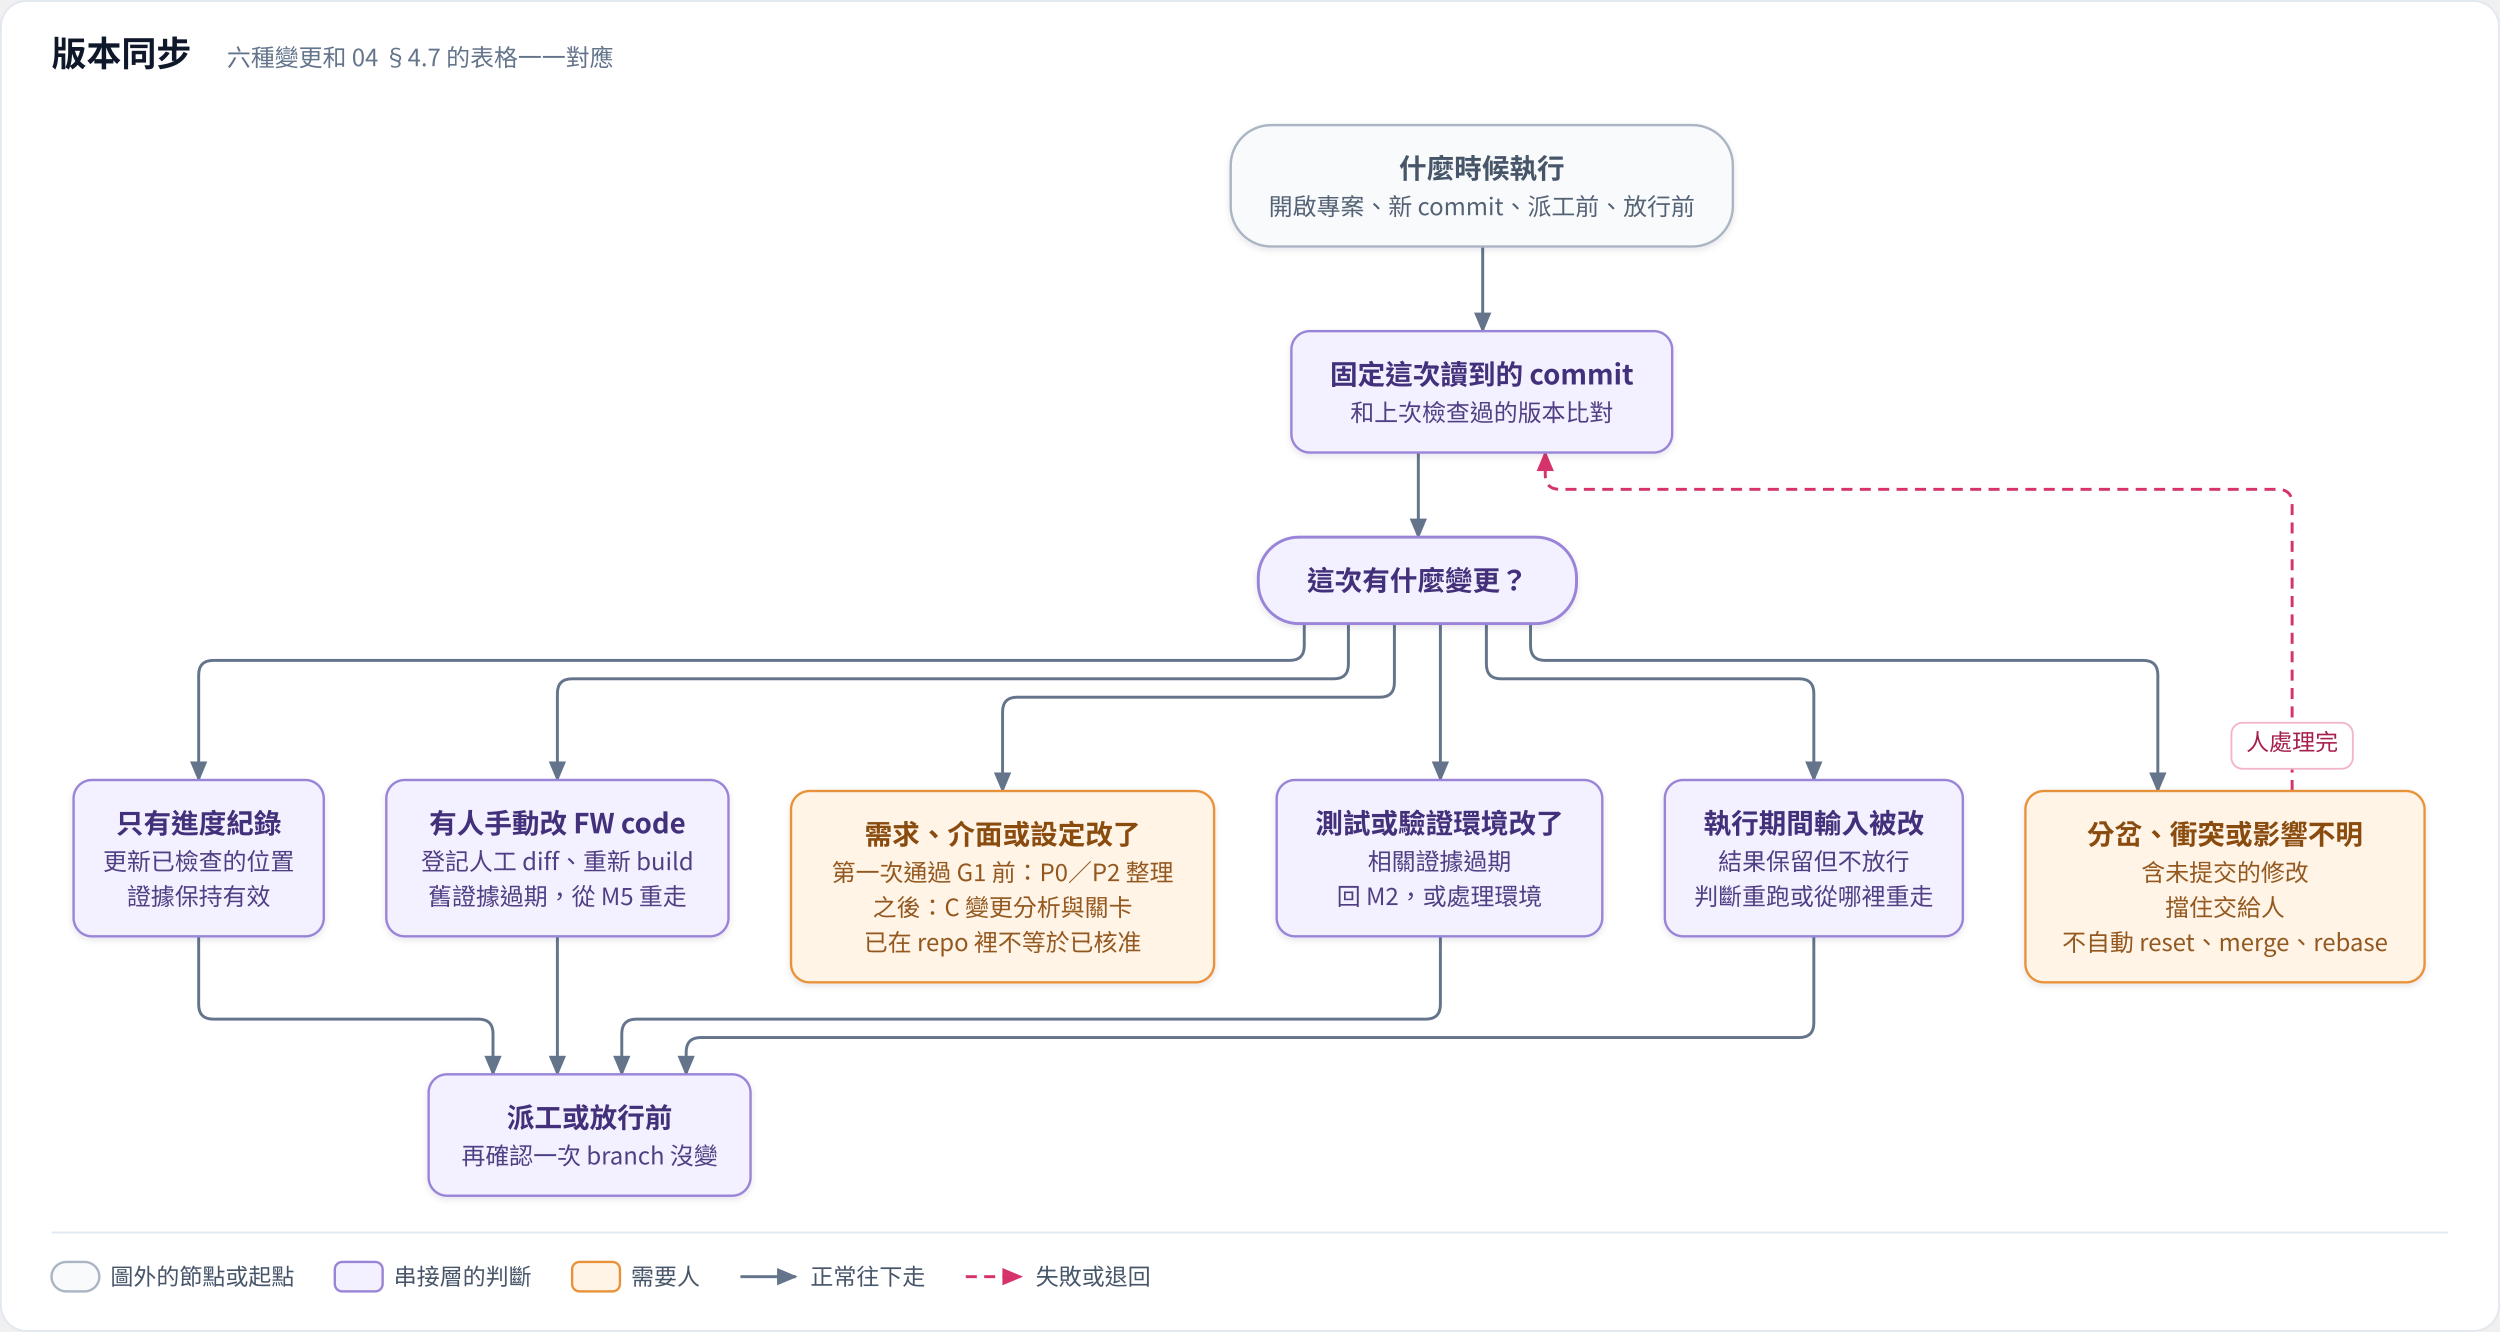
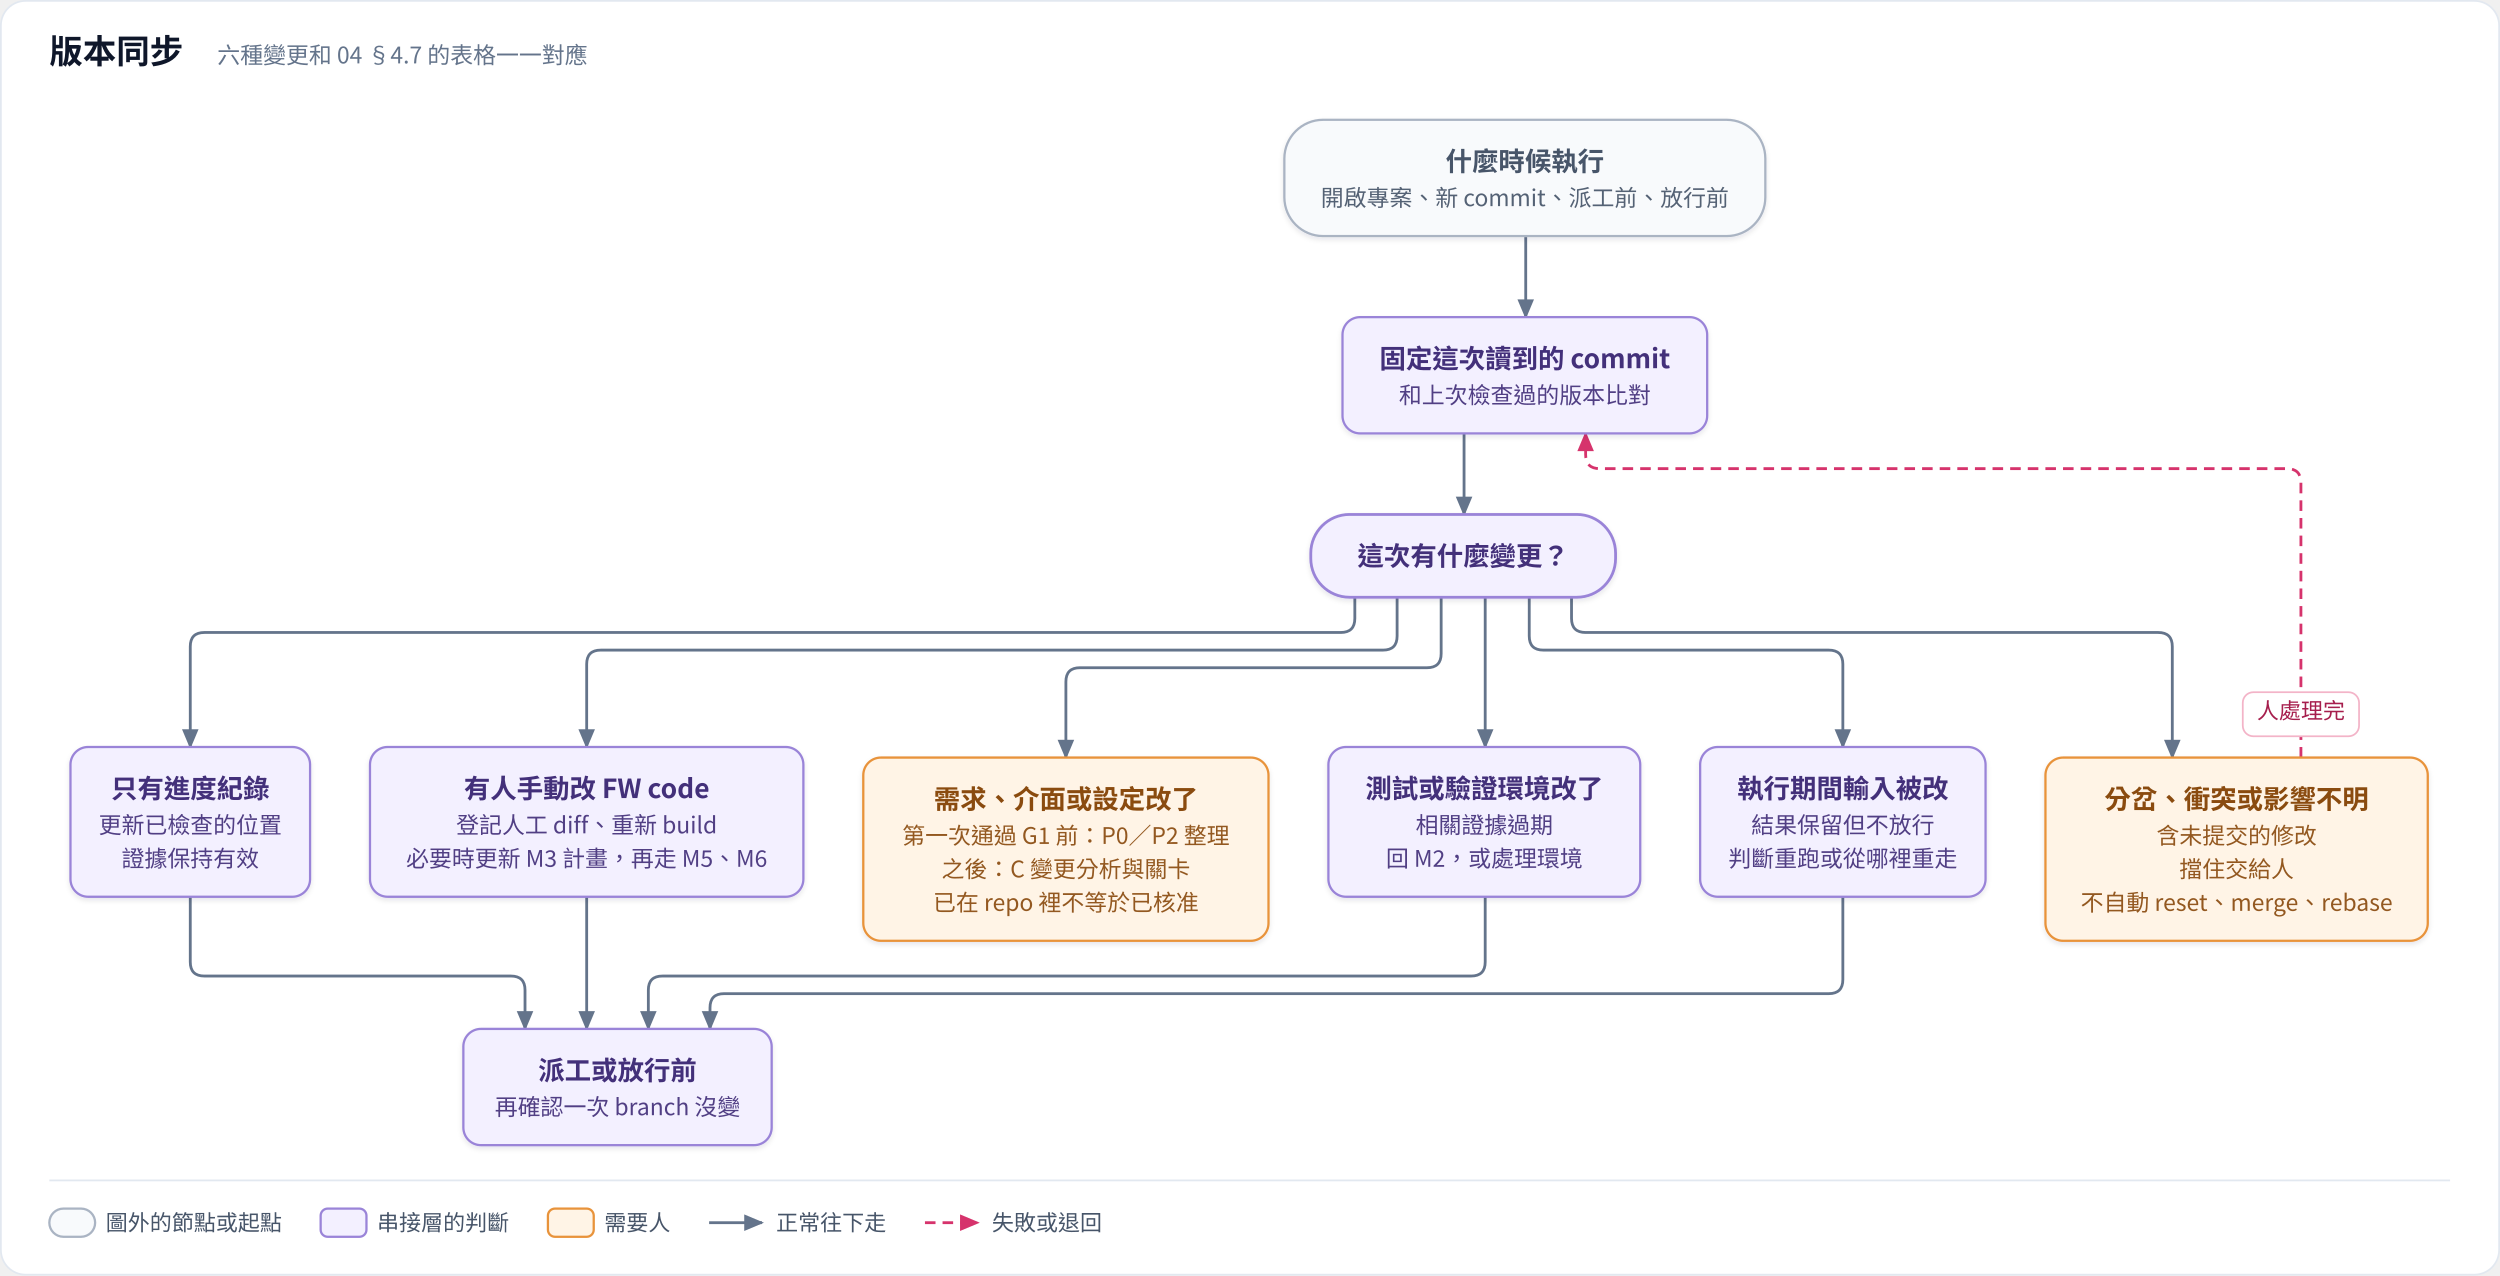
- <svg xmlns="http://www.w3.org/2000/svg" width="1359" height="724" viewBox="0 0 1359 724" font-family="'PingFang TC','Noto Sans TC','Microsoft JhengHei','Noto Sans CJK TC',system-ui,-apple-system,'Segoe UI',sans-serif" role="img" aria-label="版本同步">
+ <svg xmlns="http://www.w3.org/2000/svg" width="1419" height="724" viewBox="0 0 1419 724" font-family="'PingFang TC','Noto Sans TC','Microsoft JhengHei','Noto Sans CJK TC',system-ui,-apple-system,'Segoe UI',sans-serif" role="img" aria-label="版本同步">
  <defs>
    <marker id="a-normal" viewBox="0 0 10 10" refX="9" refY="5" markerWidth="7" markerHeight="7" orient="auto-start-reverse">
      <path d="M0,0.8 L10,5 L0,9.2 Z" fill="#64748B" />
    </marker>
    <marker id="a-back" viewBox="0 0 10 10" refX="9" refY="5" markerWidth="7" markerHeight="7" orient="auto-start-reverse">
      <path d="M0,0.8 L10,5 L0,9.2 Z" fill="#D6336C" />
    </marker>
    <marker id="a-wait" viewBox="0 0 10 10" refX="9" refY="5" markerWidth="7" markerHeight="7" orient="auto-start-reverse">
      <path d="M0,0.8 L10,5 L0,9.2 Z" fill="#94A3B8" />
    </marker>
    <marker id="a-strong" viewBox="0 0 10 10" refX="9" refY="5" markerWidth="5" markerHeight="5" orient="auto-start-reverse">
      <path d="M0,0.8 L10,5 L0,9.2 Z" fill="#334155" />
    </marker>
    <filter id="sh" x="-10%" y="-10%" width="120%" height="140%">
      <feDropShadow dx="0" dy="1.5" stdDeviation="1.6" flood-color="#0F172A" flood-opacity="0.10" />
    </filter>
  </defs>
-   <rect x="0.5" y="0.5" width="1358" height="723" rx="14" fill="#FFFFFF" stroke="#E2E8F0" />
+   <rect x="0.5" y="0.5" width="1418" height="723" rx="14" fill="#FFFFFF" stroke="#E2E8F0" />
  <text x="28" y="36" font-size="19" font-weight="700" fill="#0F172A">版本同步</text>
  <text x="123.32" y="36" font-size="13" fill="#64748B">六種變更和 04 §4.7 的表格一一對應</text>
-   <line x1="28" y1="670" x2="1330.667" y2="670" stroke="#E2E8F0" />
-   <path d="M806,134 L806,180" fill="none" stroke="#64748B" stroke-width="1.6" marker-end="url(#a-normal)" />
-   <path d="M771,246 L771,292" fill="none" stroke="#64748B" stroke-width="1.6" marker-end="url(#a-normal)" />
-   <path d="M709,339 L709,351 Q709,359 701,359 L116,359 Q108,359 108,367 L108,424" fill="none" stroke="#64748B" stroke-width="1.6" marker-end="url(#a-normal)" />
-   <path d="M733,339 L733,361 Q733,369 725,369 L311,369 Q303,369 303,377 L303,424" fill="none" stroke="#64748B" stroke-width="1.6" marker-end="url(#a-normal)" />
-   <path d="M758,339 L758,371 Q758,379 750,379 L553,379 Q545,379 545,387 L545,430" fill="none" stroke="#64748B" stroke-width="1.6" marker-end="url(#a-normal)" />
-   <path d="M783,339 L783,424" fill="none" stroke="#64748B" stroke-width="1.6" marker-end="url(#a-normal)" />
-   <path d="M808,339 L808,361 Q808,369 816,369 L978,369 Q986,369 986,377 L986,424" fill="none" stroke="#64748B" stroke-width="1.6" marker-end="url(#a-normal)" />
-   <path d="M832,339 L832,351 Q832,359 840,359 L1165,359 Q1173,359 1173,367 L1173,430" fill="none" stroke="#64748B" stroke-width="1.6" marker-end="url(#a-normal)" />
-   <path d="M1246,430 L1246,274 Q1246,266 1238,266 L848,266 Q840,266 840,258 L840,246" fill="none" stroke="#D6336C" stroke-width="1.6" stroke-dasharray="6 4" marker-end="url(#a-back)" />
-   <path d="M108,509 L108,546 Q108,554 116,554 L260,554 Q268,554 268,562 L268,584" fill="none" stroke="#64748B" stroke-width="1.6" marker-end="url(#a-normal)" />
-   <path d="M303,509 L303,584" fill="none" stroke="#64748B" stroke-width="1.6" marker-end="url(#a-normal)" />
-   <path d="M783,509 L783,546 Q783,554 775,554 L346,554 Q338,554 338,562 L338,584" fill="none" stroke="#64748B" stroke-width="1.6" marker-end="url(#a-normal)" />
-   <path d="M986,509 L986,556 Q986,564 978,564 L381,564 Q373,564 373,572 L373,584" fill="none" stroke="#64748B" stroke-width="1.6" marker-end="url(#a-normal)" />
-   <rect x="669" y="68" width="273" height="66" rx="22" fill="#F8FAFC" stroke="#AAB4C3" stroke-width="1.3" filter="url(#sh)" />
-   <text x="805.5" y="97" font-size="15" font-weight="700" fill="#475569" text-anchor="middle">什麼時候執行</text>
-   <text x="805.5" y="117" font-size="13" fill="#475569" text-anchor="middle" opacity="0.92">開啟專案、新 commit、派工前、放行前</text>
-   <rect x="702" y="180" width="207" height="66" rx="10" fill="#F3F0FF" stroke="#9A84D8" stroke-width="1.3" filter="url(#sh)" />
-   <text x="805.5" y="209" font-size="15" font-weight="700" fill="#43307A" text-anchor="middle">固定這次讀到的 commit</text>
-   <text x="805.5" y="229" font-size="13" fill="#43307A" text-anchor="middle" opacity="0.92">和上次檢查過的版本比對</text>
-   <rect x="684" y="292" width="173" height="47" rx="22" fill="#F3F0FF" stroke="#9A84D8" stroke-width="1.6" filter="url(#sh)" />
-   <text x="770.5" y="321" font-size="15" font-weight="700" fill="#43307A" text-anchor="middle">這次有什麼變更？</text>
+   <line x1="28" y1="670" x2="1390.667" y2="670" stroke="#E2E8F0" />
+   <path d="M866,134 L866,180" fill="none" stroke="#64748B" stroke-width="1.6" marker-end="url(#a-normal)" />
+   <path d="M831,246 L831,292" fill="none" stroke="#64748B" stroke-width="1.6" marker-end="url(#a-normal)" />
+   <path d="M769,339 L769,351 Q769,359 761,359 L116,359 Q108,359 108,367 L108,424" fill="none" stroke="#64748B" stroke-width="1.6" marker-end="url(#a-normal)" />
+   <path d="M793,339 L793,361 Q793,369 785,369 L341,369 Q333,369 333,377 L333,424" fill="none" stroke="#64748B" stroke-width="1.6" marker-end="url(#a-normal)" />
+   <path d="M818,339 L818,371 Q818,379 810,379 L613,379 Q605,379 605,387 L605,430" fill="none" stroke="#64748B" stroke-width="1.6" marker-end="url(#a-normal)" />
+   <path d="M843,339 L843,424" fill="none" stroke="#64748B" stroke-width="1.6" marker-end="url(#a-normal)" />
+   <path d="M868,339 L868,361 Q868,369 876,369 L1038,369 Q1046,369 1046,377 L1046,424" fill="none" stroke="#64748B" stroke-width="1.6" marker-end="url(#a-normal)" />
+   <path d="M892,339 L892,351 Q892,359 900,359 L1225,359 Q1233,359 1233,367 L1233,430" fill="none" stroke="#64748B" stroke-width="1.6" marker-end="url(#a-normal)" />
+   <path d="M1306,430 L1306,274 Q1306,266 1298,266 L908,266 Q900,266 900,258 L900,246" fill="none" stroke="#D6336C" stroke-width="1.6" stroke-dasharray="6 4" marker-end="url(#a-back)" />
+   <path d="M108,509 L108,546 Q108,554 116,554 L290,554 Q298,554 298,562 L298,584" fill="none" stroke="#64748B" stroke-width="1.6" marker-end="url(#a-normal)" />
+   <path d="M333,509 L333,584" fill="none" stroke="#64748B" stroke-width="1.6" marker-end="url(#a-normal)" />
+   <path d="M843,509 L843,546 Q843,554 835,554 L376,554 Q368,554 368,562 L368,584" fill="none" stroke="#64748B" stroke-width="1.6" marker-end="url(#a-normal)" />
+   <path d="M1046,509 L1046,556 Q1046,564 1038,564 L411,564 Q403,564 403,572 L403,584" fill="none" stroke="#64748B" stroke-width="1.6" marker-end="url(#a-normal)" />
+   <rect x="729" y="68" width="273" height="66" rx="22" fill="#F8FAFC" stroke="#AAB4C3" stroke-width="1.3" filter="url(#sh)" />
+   <text x="865.5" y="97" font-size="15" font-weight="700" fill="#475569" text-anchor="middle">什麼時候執行</text>
+   <text x="865.5" y="117" font-size="13" fill="#475569" text-anchor="middle" opacity="0.92">開啟專案、新 commit、派工前、放行前</text>
+   <rect x="762" y="180" width="207" height="66" rx="10" fill="#F3F0FF" stroke="#9A84D8" stroke-width="1.3" filter="url(#sh)" />
+   <text x="865.5" y="209" font-size="15" font-weight="700" fill="#43307A" text-anchor="middle">固定這次讀到的 commit</text>
+   <text x="865.5" y="229" font-size="13" fill="#43307A" text-anchor="middle" opacity="0.92">和上次檢查過的版本比對</text>
+   <rect x="744" y="292" width="173" height="47" rx="22" fill="#F3F0FF" stroke="#9A84D8" stroke-width="1.6" filter="url(#sh)" />
+   <text x="830.5" y="321" font-size="15" font-weight="700" fill="#43307A" text-anchor="middle">這次有什麼變更？</text>
  <rect x="40" y="424" width="136" height="85" rx="10" fill="#F3F0FF" stroke="#9A84D8" stroke-width="1.3" filter="url(#sh)" />
  <text x="108" y="453" font-size="15" font-weight="700" fill="#43307A" text-anchor="middle">只有進度紀錄</text>
  <text x="108" y="473" font-size="13" fill="#43307A" text-anchor="middle" opacity="0.92">更新已檢查的位置</text>
  <text x="108" y="492" font-size="13" fill="#43307A" text-anchor="middle" opacity="0.92">證據保持有效</text>
-   <rect x="210" y="424" width="186" height="85" rx="10" fill="#F3F0FF" stroke="#9A84D8" stroke-width="1.3" filter="url(#sh)" />
-   <text x="303" y="453" font-size="15" font-weight="700" fill="#43307A" text-anchor="middle">有人手動改 FW code</text>
-   <text x="303" y="473" font-size="13" fill="#43307A" text-anchor="middle" opacity="0.92">登記人工 diff、重新 build</text>
-   <text x="303" y="492" font-size="13" fill="#43307A" text-anchor="middle" opacity="0.92">舊證據過期，從 M5 重走</text>
-   <rect x="430" y="430" width="230" height="104" rx="10" fill="#FFF4E6" stroke="#E8933B" stroke-width="1.3" filter="url(#sh)" />
-   <text x="545" y="459" font-size="15" font-weight="700" fill="#8A4B0F" text-anchor="middle">需求、介面或設定改了</text>
-   <text x="545" y="479" font-size="13" fill="#8A4B0F" text-anchor="middle" opacity="0.92">第一次通過 G1 前：P0／P2 整理</text>
-   <text x="545" y="498" font-size="13" fill="#8A4B0F" text-anchor="middle" opacity="0.92">之後：C 變更分析與關卡</text>
-   <text x="545" y="517" font-size="13" fill="#8A4B0F" text-anchor="middle" opacity="0.92">已在 repo 裡不等於已核准</text>
-   <rect x="694" y="424" width="177" height="85" rx="10" fill="#F3F0FF" stroke="#9A84D8" stroke-width="1.3" filter="url(#sh)" />
-   <text x="782.5" y="453" font-size="15" font-weight="700" fill="#43307A" text-anchor="middle">測試或驗證環境改了</text>
-   <text x="782.5" y="473" font-size="13" fill="#43307A" text-anchor="middle" opacity="0.92">相關證據過期</text>
-   <text x="782.5" y="492" font-size="13" fill="#43307A" text-anchor="middle" opacity="0.92">回 M2，或處理環境</text>
-   <rect x="905" y="424" width="162" height="85" rx="10" fill="#F3F0FF" stroke="#9A84D8" stroke-width="1.3" filter="url(#sh)" />
-   <text x="986" y="453" font-size="15" font-weight="700" fill="#43307A" text-anchor="middle">執行期間輸入被改</text>
-   <text x="986" y="473" font-size="13" fill="#43307A" text-anchor="middle" opacity="0.92">結果保留但不放行</text>
-   <text x="986" y="492" font-size="13" fill="#43307A" text-anchor="middle" opacity="0.92">判斷重跑或從哪裡重走</text>
-   <rect x="1101" y="430" width="217" height="104" rx="10" fill="#FFF4E6" stroke="#E8933B" stroke-width="1.3" filter="url(#sh)" />
-   <text x="1209.5" y="459" font-size="15" font-weight="700" fill="#8A4B0F" text-anchor="middle">分岔、衝突或影響不明</text>
-   <text x="1209.5" y="479" font-size="13" fill="#8A4B0F" text-anchor="middle" opacity="0.92">含未提交的修改</text>
-   <text x="1209.5" y="498" font-size="13" fill="#8A4B0F" text-anchor="middle" opacity="0.92">擋住交給人</text>
-   <text x="1209.5" y="517" font-size="13" fill="#8A4B0F" text-anchor="middle" opacity="0.92">不自動 reset、merge、rebase</text>
-   <rect x="233" y="584" width="175" height="66" rx="10" fill="#F3F0FF" stroke="#9A84D8" stroke-width="1.3" filter="url(#sh)" />
-   <text x="320.5" y="613" font-size="15" font-weight="700" fill="#43307A" text-anchor="middle">派工或放行前</text>
-   <text x="320.5" y="633" font-size="13" fill="#43307A" text-anchor="middle" opacity="0.92">再確認一次 branch 沒變</text>
-   <rect x="1213" y="392.9" width="66" height="25" rx="6" fill="#FFFFFF" stroke="#F3B4C8" />
-   <text x="1246" y="407.9" font-size="12.5" fill="#A61E4D" text-anchor="middle">人處理完</text>
+   <rect x="210" y="424" width="246" height="85" rx="10" fill="#F3F0FF" stroke="#9A84D8" stroke-width="1.3" filter="url(#sh)" />
+   <text x="333" y="453" font-size="15" font-weight="700" fill="#43307A" text-anchor="middle">有人手動改 FW code</text>
+   <text x="333" y="473" font-size="13" fill="#43307A" text-anchor="middle" opacity="0.92">登記人工 diff、重新 build</text>
+   <text x="333" y="492" font-size="13" fill="#43307A" text-anchor="middle" opacity="0.92">必要時更新 M3 計畫，再走 M5、M6</text>
+   <rect x="490" y="430" width="230" height="104" rx="10" fill="#FFF4E6" stroke="#E8933B" stroke-width="1.3" filter="url(#sh)" />
+   <text x="605" y="459" font-size="15" font-weight="700" fill="#8A4B0F" text-anchor="middle">需求、介面或設定改了</text>
+   <text x="605" y="479" font-size="13" fill="#8A4B0F" text-anchor="middle" opacity="0.92">第一次通過 G1 前：P0／P2 整理</text>
+   <text x="605" y="498" font-size="13" fill="#8A4B0F" text-anchor="middle" opacity="0.92">之後：C 變更分析與關卡</text>
+   <text x="605" y="517" font-size="13" fill="#8A4B0F" text-anchor="middle" opacity="0.92">已在 repo 裡不等於已核准</text>
+   <rect x="754" y="424" width="177" height="85" rx="10" fill="#F3F0FF" stroke="#9A84D8" stroke-width="1.3" filter="url(#sh)" />
+   <text x="842.5" y="453" font-size="15" font-weight="700" fill="#43307A" text-anchor="middle">測試或驗證環境改了</text>
+   <text x="842.5" y="473" font-size="13" fill="#43307A" text-anchor="middle" opacity="0.92">相關證據過期</text>
+   <text x="842.5" y="492" font-size="13" fill="#43307A" text-anchor="middle" opacity="0.92">回 M2，或處理環境</text>
+   <rect x="965" y="424" width="162" height="85" rx="10" fill="#F3F0FF" stroke="#9A84D8" stroke-width="1.3" filter="url(#sh)" />
+   <text x="1046" y="453" font-size="15" font-weight="700" fill="#43307A" text-anchor="middle">執行期間輸入被改</text>
+   <text x="1046" y="473" font-size="13" fill="#43307A" text-anchor="middle" opacity="0.92">結果保留但不放行</text>
+   <text x="1046" y="492" font-size="13" fill="#43307A" text-anchor="middle" opacity="0.92">判斷重跑或從哪裡重走</text>
+   <rect x="1161" y="430" width="217" height="104" rx="10" fill="#FFF4E6" stroke="#E8933B" stroke-width="1.3" filter="url(#sh)" />
+   <text x="1269.5" y="459" font-size="15" font-weight="700" fill="#8A4B0F" text-anchor="middle">分岔、衝突或影響不明</text>
+   <text x="1269.5" y="479" font-size="13" fill="#8A4B0F" text-anchor="middle" opacity="0.92">含未提交的修改</text>
+   <text x="1269.5" y="498" font-size="13" fill="#8A4B0F" text-anchor="middle" opacity="0.92">擋住交給人</text>
+   <text x="1269.5" y="517" font-size="13" fill="#8A4B0F" text-anchor="middle" opacity="0.92">不自動 reset、merge、rebase</text>
+   <rect x="263" y="584" width="175" height="66" rx="10" fill="#F3F0FF" stroke="#9A84D8" stroke-width="1.3" filter="url(#sh)" />
+   <text x="350.5" y="613" font-size="15" font-weight="700" fill="#43307A" text-anchor="middle">派工或放行前</text>
+   <text x="350.5" y="633" font-size="13" fill="#43307A" text-anchor="middle" opacity="0.92">再確認一次 branch 沒變</text>
+   <rect x="1273" y="392.9" width="66" height="25" rx="6" fill="#FFFFFF" stroke="#F3B4C8" />
+   <text x="1306" y="407.9" font-size="12.5" fill="#A61E4D" text-anchor="middle">人處理完</text>
  <rect x="28" y="686" width="26" height="16" rx="8" fill="#F8FAFC" stroke="#AAB4C3" stroke-width="1.3" />
  <text x="60" y="698.5" font-size="12.5" fill="#475569">圖外的節點或起點</text>
  <rect x="182" y="686" width="26" height="16" rx="4" fill="#F3F0FF" stroke="#9A84D8" stroke-width="1.3" />
  <text x="214" y="698.5" font-size="12.5" fill="#475569">串接層的判斷</text>
  <rect x="311" y="686" width="26" height="16" rx="4" fill="#FFF4E6" stroke="#E8933B" stroke-width="1.3" />
  <text x="343" y="698.5" font-size="12.5" fill="#475569">需要人</text>
  <path d="M402.5,694 H432.5" stroke="#64748B" stroke-width="1.6" marker-end="url(#a-normal)" />
  <text x="440.5" y="698.5" font-size="12.5" fill="#475569">正常往下走</text>
  <path d="M525,694 H555" stroke="#D6336C" stroke-width="1.6" stroke-dasharray="6 4" marker-end="url(#a-back)" />
  <text x="563" y="698.5" font-size="12.5" fill="#475569">失敗或退回</text>
</svg>
